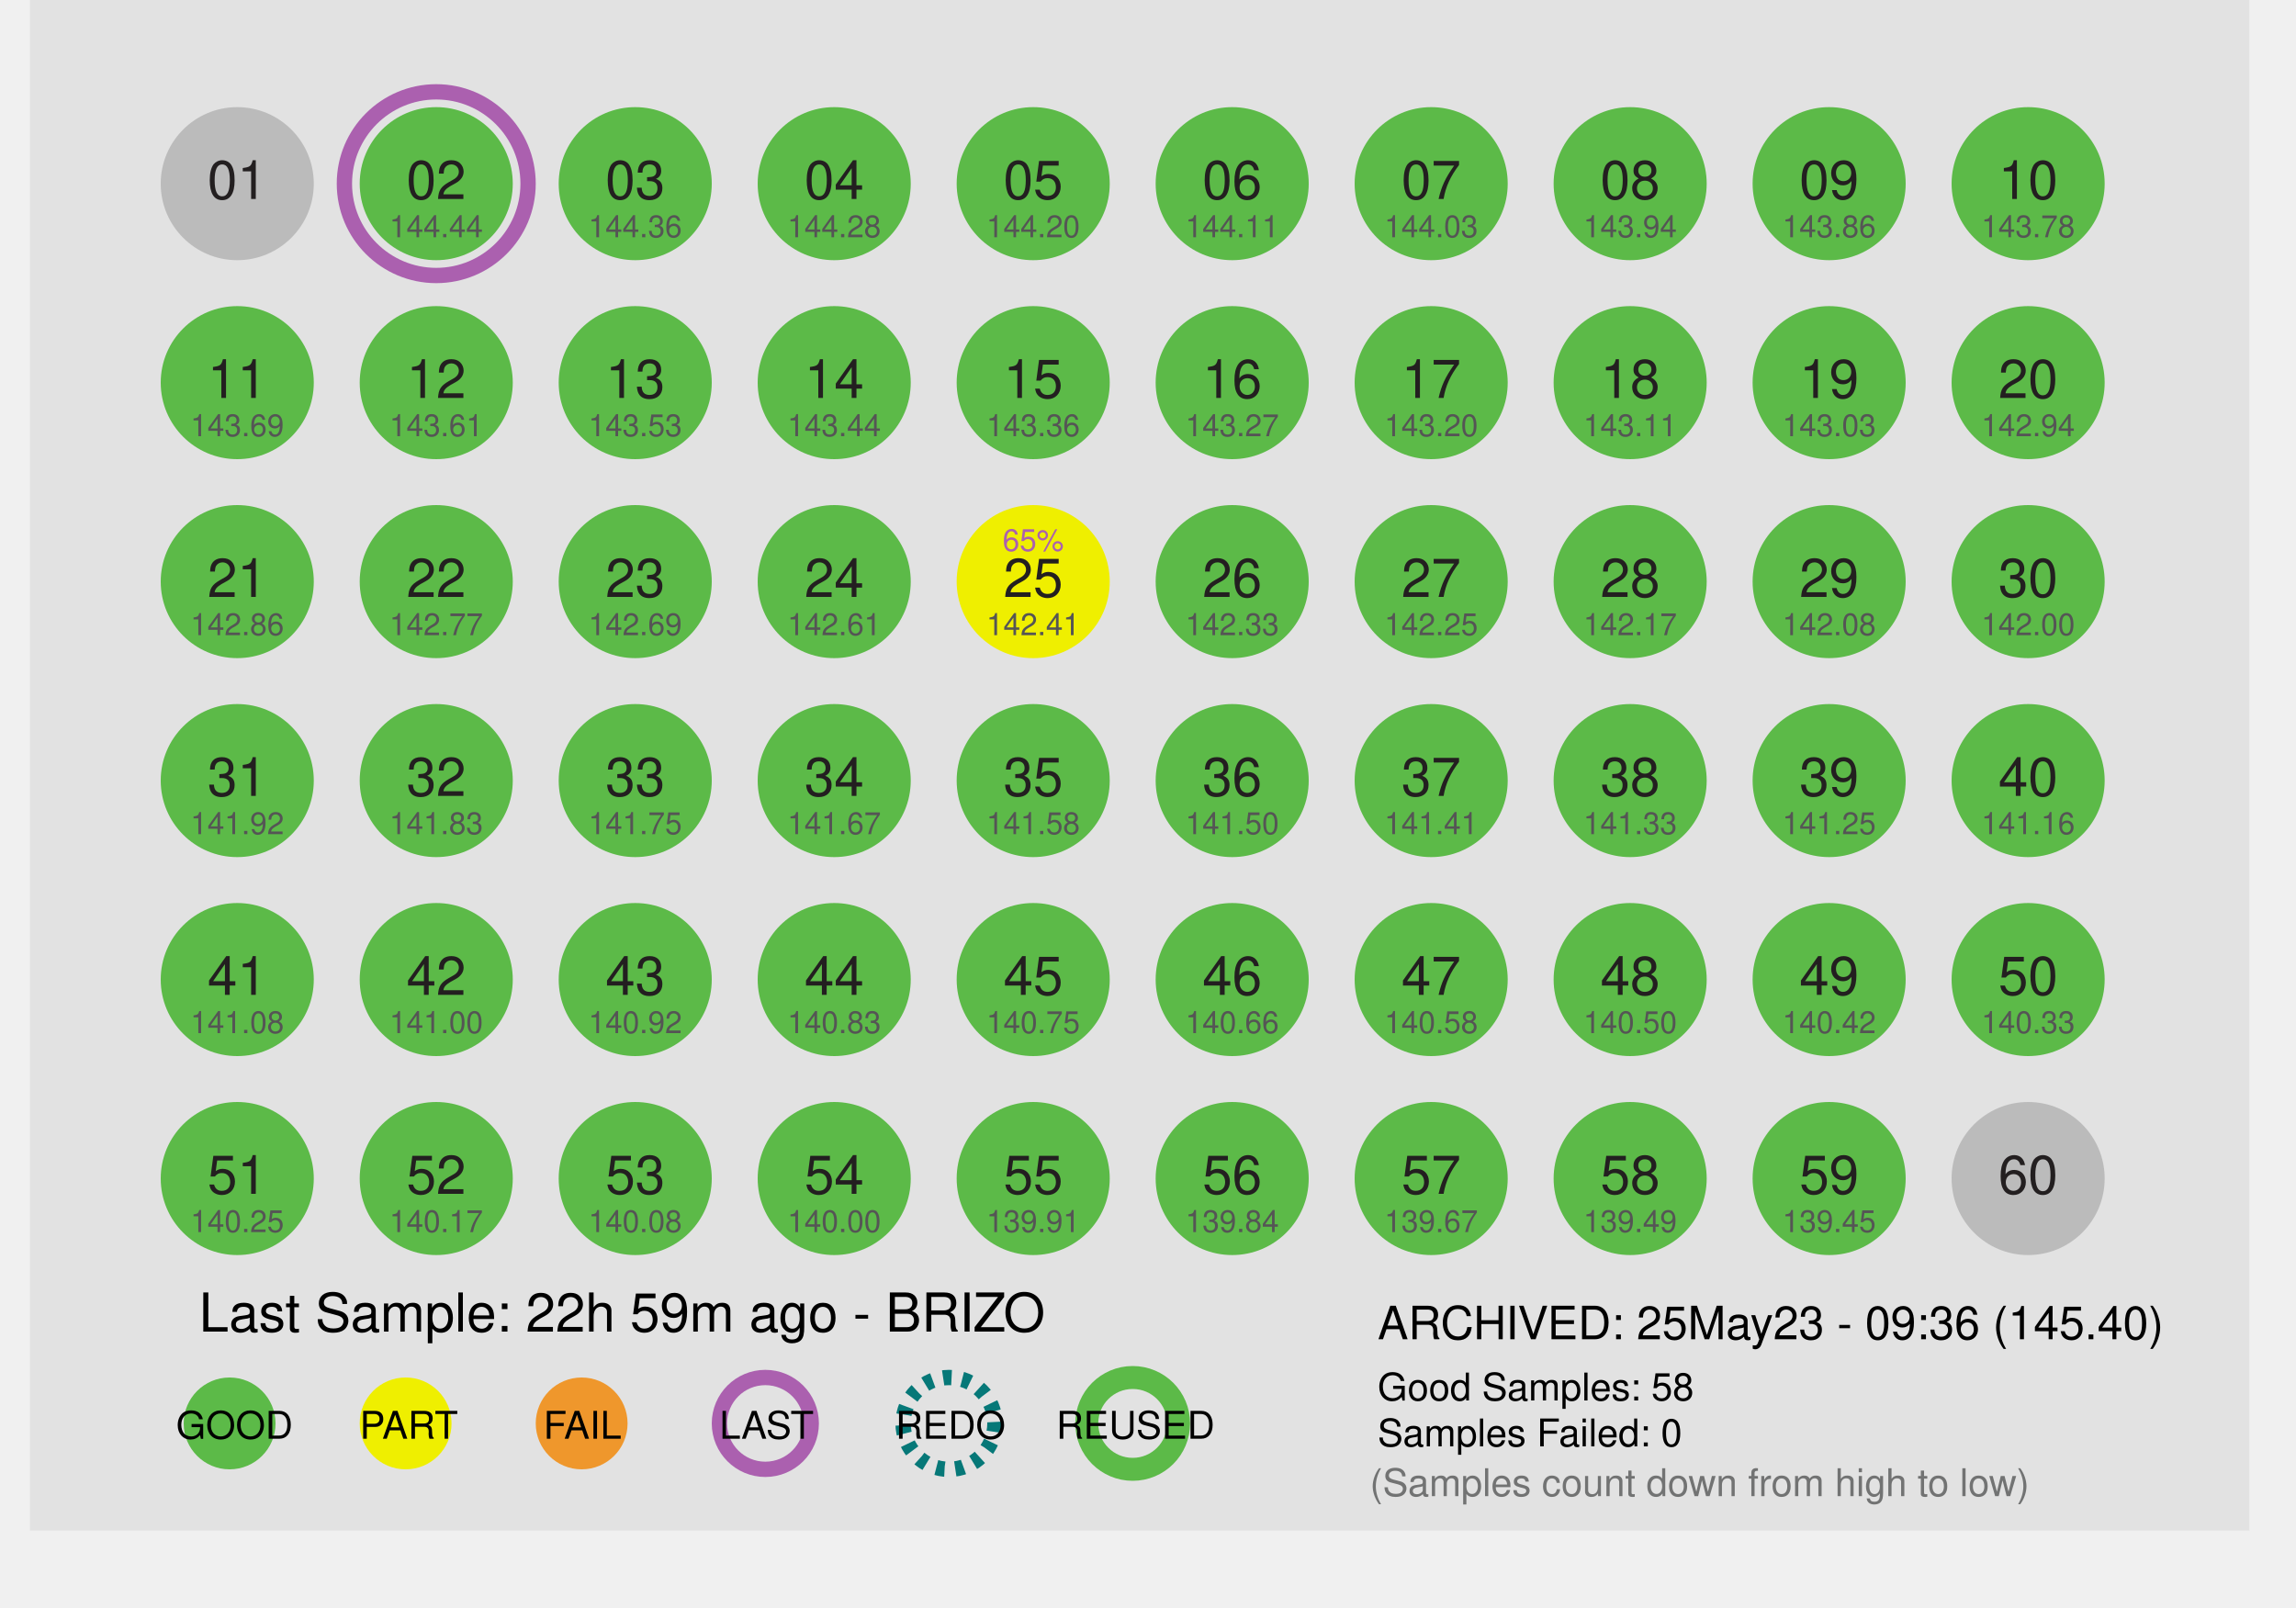
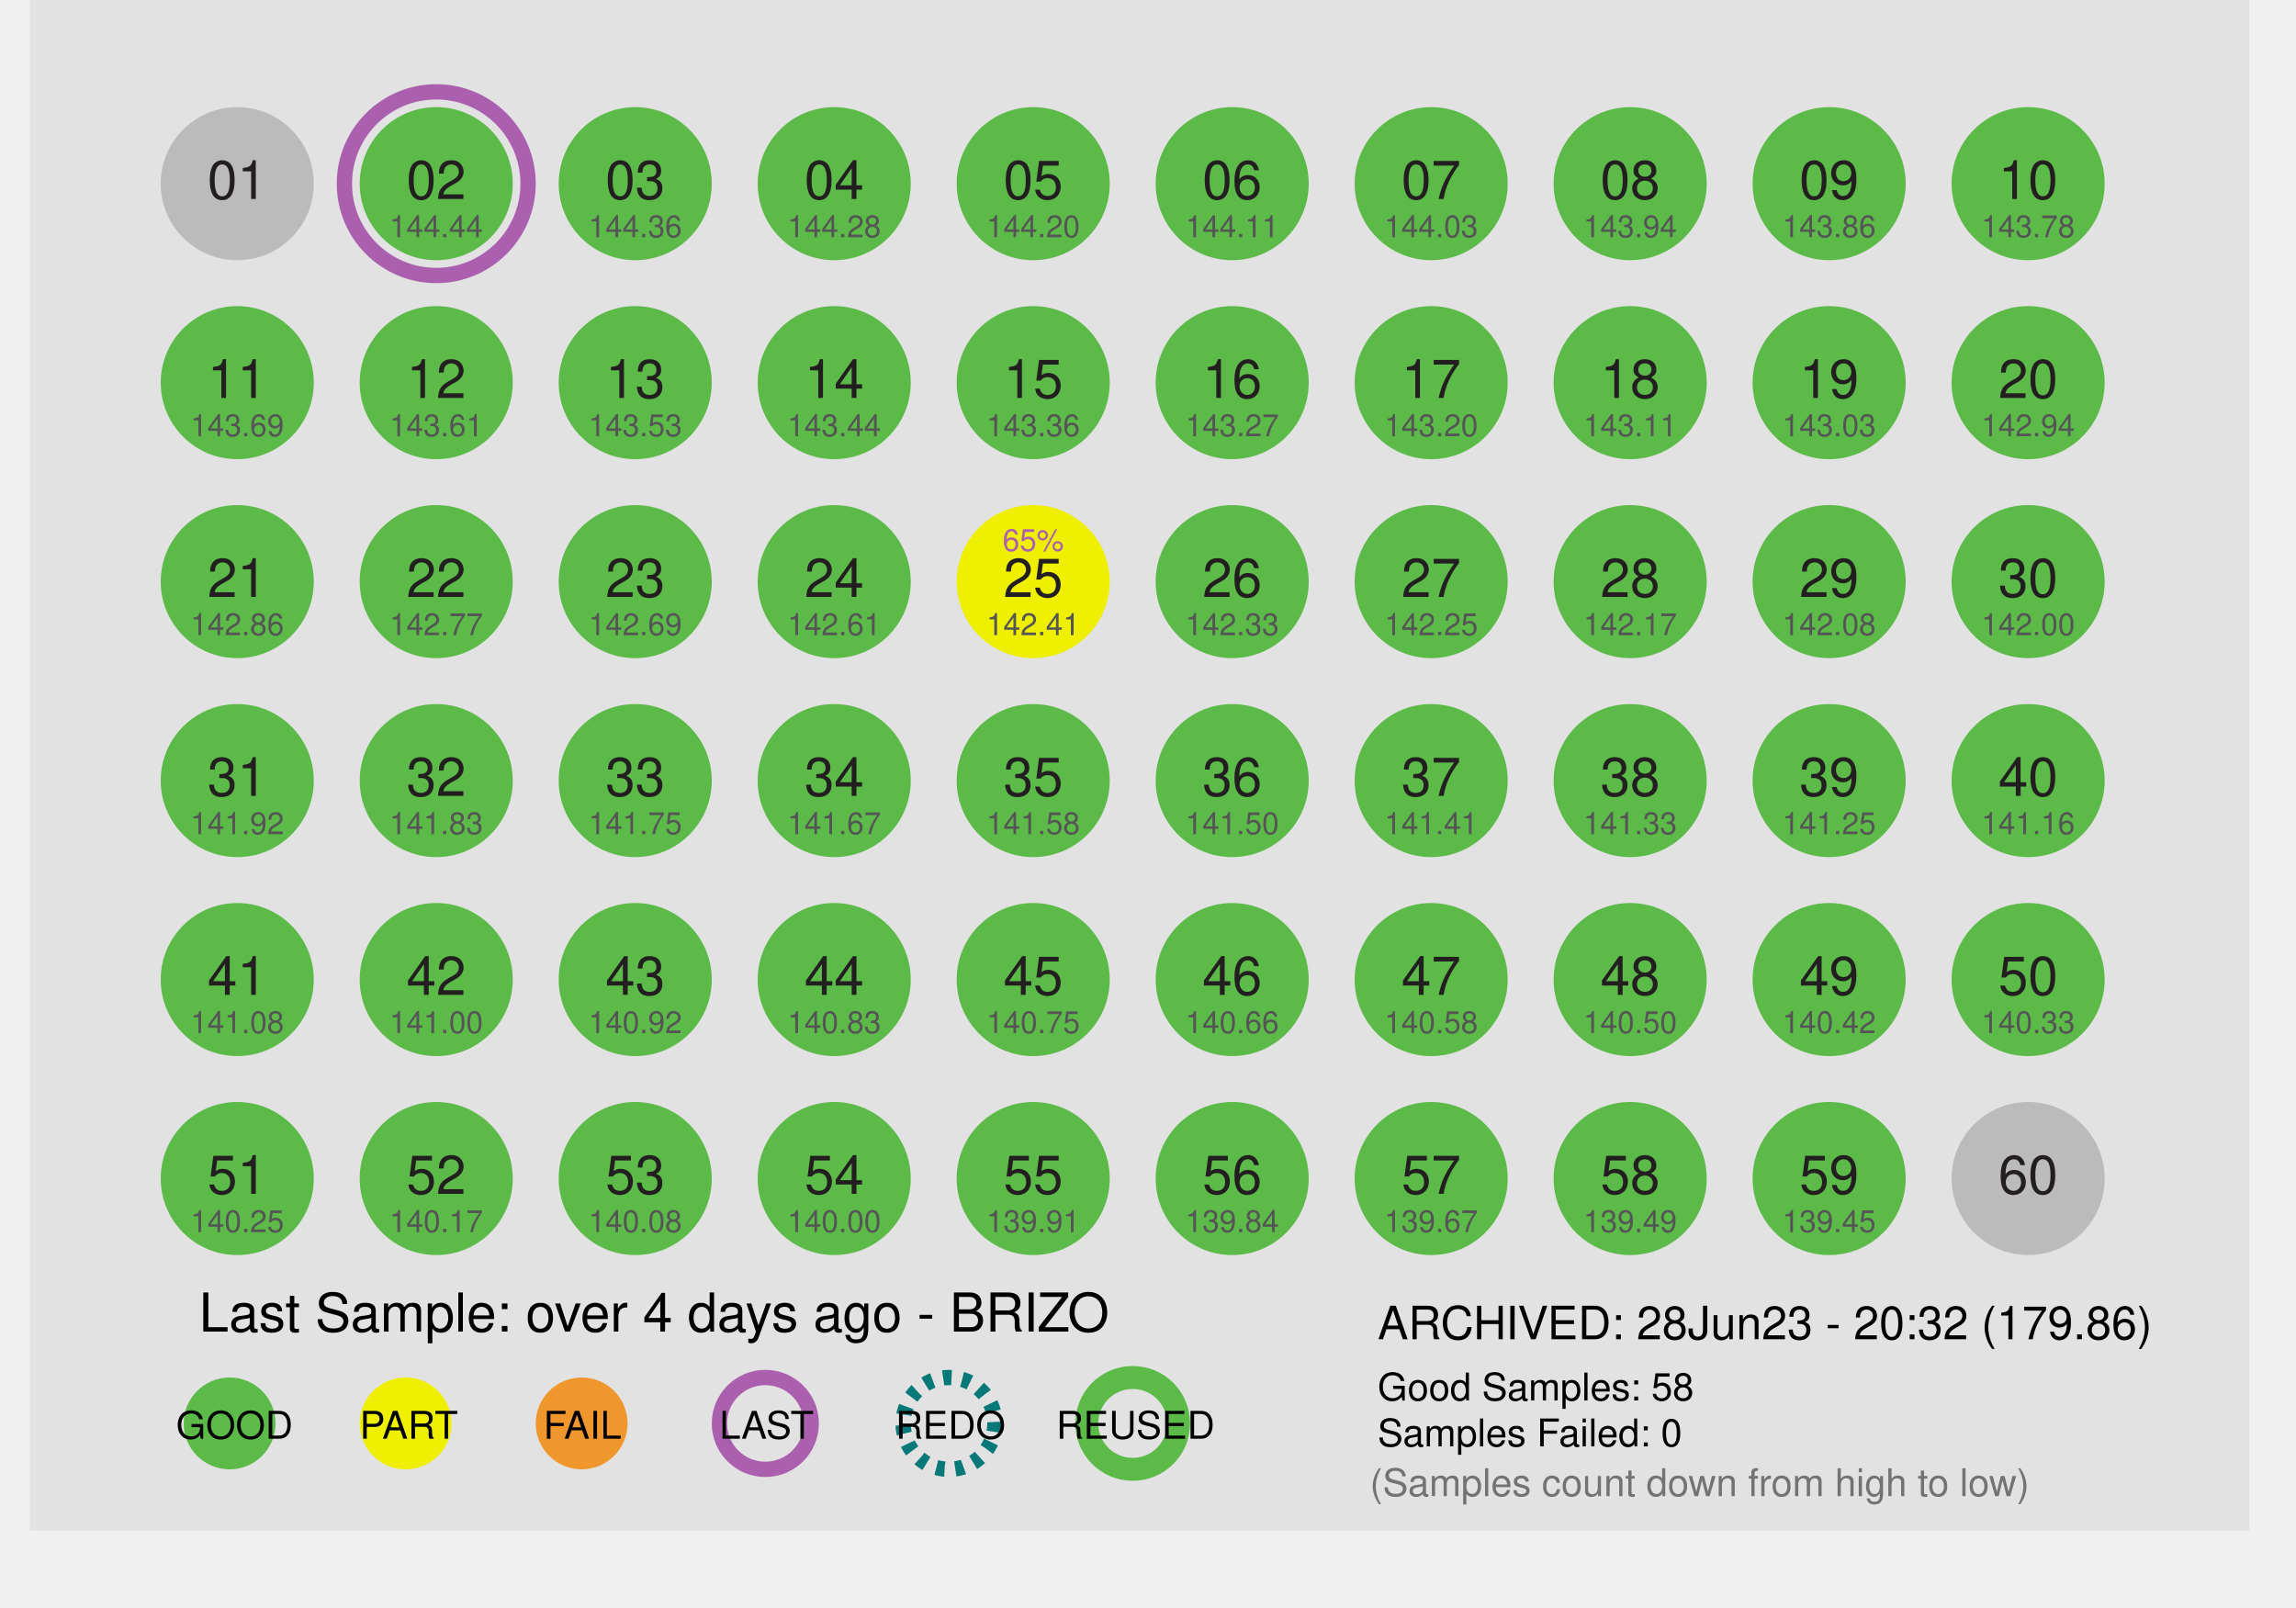
<svg xmlns="http://www.w3.org/2000/svg" id="Layer_1" data-name="Layer 1" x="0px" y="0px" viewBox="0 0 300 210" xml:space="preserve">
  <defs>
    <style>
 .st1 { fill: #dcddde; }
 .st2, .st3 { fill: #fff; }
 .st2 { stroke: #9b509f; }
 .st10, .st2, .st3 { stroke-miterlimit: 10; }
 .st10, .st2 { stroke-width: 2px; }
 .st3 { stroke: #231f20; }
 .st4 { fill: #ef972c; }
 .st5 { fill: #727373; }
 .st6 { fill: #5cba48; }
 .st7, .st8, .st9 { font-size: 7px; }
 .st7, .st8 { fill: #231f20; }
 .te5, .st7, .st9 { font-family: Helvetica; }
 .st8 { font-family: Helvetica-Bold, Helvetica; font-weight: 700; }
 .st9 { fill: #919396; }
 .st10 { fill: none; stroke: #fff; }

 .fill_gray { fill: #bbbbbb; }
 .fill_white { fill: #fff; }
 .stroke_purple { stroke: #ab60af; fill:none; stroke-width: 2px; }
 .stroke_black  { stroke: #000; fill:none; stroke-width: 2px; }
 .stroke_blue  { stroke: #067878; fill:none; stroke-width: 2px; stroke-dasharray:1.1 1.4;}
 .stroke_green  { stroke: #5cba48; fill:none; stroke-width: 3px;}
 .stroke_dash  { stroke-dasharray:1.1 1.4;}
 .stroke_2px { stroke-width: 2px; }
 .stroke_white { fill: none; stroke: #fff; }
 .stroke_none {stroke: none; fill:none};
 .stroke_darkGray { stroke: #231f20; fill: none; stroke-width: 2px;}
 .fill_orange { fill: #ef972c; }
 .fill_yellow { fill: #efef00; }
 .fill_lightgray { fill: #e2e2e2; }
 .thick_orange     { stroke-width:4px; fill:none; stroke: #ef972c; }
 .thick_yellow     { stroke-width:4px; fill:none; stroke: #f7ca0b; }
 .thick_gray       { stroke-width:4px; fill:none; stroke: #bbbbbb; }
 .thick_green      { stroke-width:4px; fill:none; stroke: #5cba48; }
 .fill_green { fill: #5cba48; }
 .font_size4 { font-size: 4px; }
 .font_size5 { font-size: 5px; }
 .font_size6 { font-size: 6px; }
 .font_size7 { font-size: 7px; }
 .font_size9 { font-size: 9px; }
 .fill_red {fill: #e24466; }
 .fill_purple {fill:#ab60af;}
 .fill_darkgray { fill: #555555; }
 .font_helv { font-family: Helvetica; }
 .font_helvBold { font-family: Helvetica-Bold, Helvetica; font-weight: 700; }
 .fill_lightergray { fill: #919396; }
    </style>
  </defs>
  <rect class="fill_lightgray" x="3.91" width="290" height="200" />
  <circle desc="c_big_01" class="stroke_none" cx="31" cy="24" r="12" />
  <circle desc="c_big_02" class="stroke_purple" cx="57" cy="24" r="12" />
  <circle desc="c_big_03" class="stroke_none" cx="83" cy="24" r="12" />
  <circle desc="c_big_04" class="stroke_none" cx="109" cy="24" r="12" />
  <circle desc="c_big_05" class="stroke_none" cx="135" cy="24" r="12" />
  <circle desc="c_big_06" class="stroke_none" cx="161" cy="24" r="12" />
  <circle desc="c_big_07" class="stroke_none" cx="187" cy="24" r="12" />
  <circle desc="c_big_08" class="stroke_none" cx="213" cy="24" r="12" />
  <circle desc="c_big_09" class="stroke_none" cx="239" cy="24" r="12" />
  <circle desc="c_big_10" class="stroke_none" cx="265" cy="24" r="12" />
  <circle desc="c_big_11" class="stroke_none" cx="31" cy="50" r="12" />
  <circle desc="c_big_12" class="stroke_none" cx="57" cy="50" r="12" />
  <circle desc="c_big_13" class="stroke_none" cx="83" cy="50" r="12" />
  <circle desc="c_big_14" class="stroke_none" cx="109" cy="50" r="12" />
  <circle desc="c_big_15" class="stroke_none" cx="135" cy="50" r="12" />
  <circle desc="c_big_16" class="stroke_none" cx="161" cy="50" r="12" />
  <circle desc="c_big_17" class="stroke_none" cx="187" cy="50" r="12" />
  <circle desc="c_big_18" class="stroke_none" cx="213" cy="50" r="12" />
  <circle desc="c_big_19" class="stroke_none" cx="239" cy="50" r="12" />
  <circle desc="c_big_20" class="stroke_none" cx="265" cy="50" r="12" />
  <circle desc="c_big_21" class="stroke_none" cx="31" cy="76" r="12" />
  <circle desc="c_big_22" class="stroke_none" cx="57" cy="76" r="12" />
  <circle desc="c_big_23" class="stroke_none" cx="83" cy="76" r="12" />
  <circle desc="c_big_24" class="stroke_none" cx="109" cy="76" r="12" />
  <circle desc="c_big_25" class="stroke_none" cx="135" cy="76" r="12" />
  <circle desc="c_big_26" class="stroke_none" cx="161" cy="76" r="12" />
  <circle desc="c_big_27" class="stroke_none" cx="187" cy="76" r="12" />
  <circle desc="c_big_28" class="stroke_none" cx="213" cy="76" r="12" />
  <circle desc="c_big_29" class="stroke_none" cx="239" cy="76" r="12" />
  <circle desc="c_big_30" class="stroke_none" cx="265" cy="76" r="12" />
  <circle desc="c_big_31" class="stroke_none" cx="31" cy="102" r="12" />
  <circle desc="c_big_32" class="stroke_none" cx="57" cy="102" r="12" />
  <circle desc="c_big_33" class="stroke_none" cx="83" cy="102" r="12" />
  <circle desc="c_big_34" class="stroke_none" cx="109" cy="102" r="12" />
  <circle desc="c_big_35" class="stroke_none" cx="135" cy="102" r="12" />
  <circle desc="c_big_36" class="stroke_none" cx="161" cy="102" r="12" />
  <circle desc="c_big_37" class="stroke_none" cx="187" cy="102" r="12" />
  <circle desc="c_big_38" class="stroke_none" cx="213" cy="102" r="12" />
  <circle desc="c_big_39" class="stroke_none" cx="239" cy="102" r="12" />
  <circle desc="c_big_40" class="stroke_none" cx="265" cy="102" r="12" />
  <circle desc="c_big_41" class="stroke_none" cx="31" cy="128" r="12" />
  <circle desc="c_big_42" class="stroke_none" cx="57" cy="128" r="12" />
  <circle desc="c_big_43" class="stroke_none" cx="83" cy="128" r="12" />
  <circle desc="c_big_44" class="stroke_none" cx="109" cy="128" r="12" />
  <circle desc="c_big_45" class="stroke_none" cx="135" cy="128" r="12" />
  <circle desc="c_big_46" class="stroke_none" cx="161" cy="128" r="12" />
  <circle desc="c_big_47" class="stroke_none" cx="187" cy="128" r="12" />
  <circle desc="c_big_48" class="stroke_none" cx="213" cy="128" r="12" />
  <circle desc="c_big_49" class="stroke_none" cx="239" cy="128" r="12" />
  <circle desc="c_big_50" class="stroke_none" cx="265" cy="128" r="12" />
  <circle desc="c_big_51" class="stroke_none" cx="31" cy="154" r="12" />
  <circle desc="c_big_52" class="stroke_none" cx="57" cy="154" r="12" />
  <circle desc="c_big_53" class="stroke_none" cx="83" cy="154" r="12" />
  <circle desc="c_big_54" class="stroke_none" cx="109" cy="154" r="12" />
  <circle desc="c_big_55" class="stroke_none" cx="135" cy="154" r="12" />
  <circle desc="c_big_56" class="stroke_none" cx="161" cy="154" r="12" />
  <circle desc="c_big_57" class="stroke_none" cx="187" cy="154" r="12" />
  <circle desc="c_big_58" class="stroke_none" cx="213" cy="154" r="12" />
  <circle desc="c_big_59" class="stroke_none" cx="239" cy="154" r="12" />
  <circle desc="c_big_60" class="stroke_none" cx="265" cy="154" r="12" />
  <circle desc="c_small_01" class="fill_gray" cx="31" cy="24" r="10" />
  <circle desc="c_small_02" class="fill_green" cx="57" cy="24" r="10" />
  <circle desc="c_small_03" class="fill_green" cx="83" cy="24" r="10" />
  <circle desc="c_small_04" class="fill_green" cx="109" cy="24" r="10" />
  <circle desc="c_small_05" class="fill_green" cx="135" cy="24" r="10" />
  <circle desc="c_small_06" class="fill_green" cx="161" cy="24" r="10" />
  <circle desc="c_small_07" class="fill_green" cx="187" cy="24" r="10" />
  <circle desc="c_small_08" class="fill_green" cx="213" cy="24" r="10" />
  <circle desc="c_small_09" class="fill_green" cx="239" cy="24" r="10" />
  <circle desc="c_small_10" class="fill_green" cx="265" cy="24" r="10" />
  <circle desc="c_small_11" class="fill_green" cx="31" cy="50" r="10" />
  <circle desc="c_small_12" class="fill_green" cx="57" cy="50" r="10" />
  <circle desc="c_small_13" class="fill_green" cx="83" cy="50" r="10" />
  <circle desc="c_small_14" class="fill_green" cx="109" cy="50" r="10" />
  <circle desc="c_small_15" class="fill_green" cx="135" cy="50" r="10" />
  <circle desc="c_small_16" class="fill_green" cx="161" cy="50" r="10" />
  <circle desc="c_small_17" class="fill_green" cx="187" cy="50" r="10" />
  <circle desc="c_small_18" class="fill_green" cx="213" cy="50" r="10" />
  <circle desc="c_small_19" class="fill_green" cx="239" cy="50" r="10" />
  <circle desc="c_small_20" class="fill_green" cx="265" cy="50" r="10" />
  <circle desc="c_small_21" class="fill_green" cx="31" cy="76" r="10" />
  <circle desc="c_small_22" class="fill_green" cx="57" cy="76" r="10" />
  <circle desc="c_small_23" class="fill_green" cx="83" cy="76" r="10" />
  <circle desc="c_small_24" class="fill_green" cx="109" cy="76" r="10" />
  <circle desc="c_small_25" class="fill_yellow" cx="135" cy="76" r="10" />
  <circle desc="c_small_26" class="fill_green" cx="161" cy="76" r="10" />
  <circle desc="c_small_27" class="fill_green" cx="187" cy="76" r="10" />
  <circle desc="c_small_28" class="fill_green" cx="213" cy="76" r="10" />
  <circle desc="c_small_29" class="fill_green" cx="239" cy="76" r="10" />
  <circle desc="c_small_30" class="fill_green" cx="265" cy="76" r="10" />
  <circle desc="c_small_31" class="fill_green" cx="31" cy="102" r="10" />
  <circle desc="c_small_32" class="fill_green" cx="57" cy="102" r="10" />
  <circle desc="c_small_33" class="fill_green" cx="83" cy="102" r="10" />
  <circle desc="c_small_34" class="fill_green" cx="109" cy="102" r="10" />
  <circle desc="c_small_35" class="fill_green" cx="135" cy="102" r="10" />
  <circle desc="c_small_36" class="fill_green" cx="161" cy="102" r="10" />
  <circle desc="c_small_37" class="fill_green" cx="187" cy="102" r="10" />
  <circle desc="c_small_38" class="fill_green" cx="213" cy="102" r="10" />
  <circle desc="c_small_39" class="fill_green" cx="239" cy="102" r="10" />
  <circle desc="c_small_40" class="fill_green" cx="265" cy="102" r="10" />
  <circle desc="c_small_41" class="fill_green" cx="31" cy="128" r="10" />
  <circle desc="c_small_42" class="fill_green" cx="57" cy="128" r="10" />
  <circle desc="c_small_43" class="fill_green" cx="83" cy="128" r="10" />
  <circle desc="c_small_44" class="fill_green" cx="109" cy="128" r="10" />
  <circle desc="c_small_45" class="fill_green" cx="135" cy="128" r="10" />
  <circle desc="c_small_46" class="fill_green" cx="161" cy="128" r="10" />
  <circle desc="c_small_47" class="fill_green" cx="187" cy="128" r="10" />
  <circle desc="c_small_48" class="fill_green" cx="213" cy="128" r="10" />
  <circle desc="c_small_49" class="fill_green" cx="239" cy="128" r="10" />
  <circle desc="c_small_50" class="fill_green" cx="265" cy="128" r="10" />
  <circle desc="c_small_51" class="fill_green" cx="31" cy="154" r="10" />
  <circle desc="c_small_52" class="fill_green" cx="57" cy="154" r="10" />
  <circle desc="c_small_53" class="fill_green" cx="83" cy="154" r="10" />
  <circle desc="c_small_54" class="fill_green" cx="109" cy="154" r="10" />
  <circle desc="c_small_55" class="fill_green" cx="135" cy="154" r="10" />
  <circle desc="c_small_56" class="fill_green" cx="161" cy="154" r="10" />
  <circle desc="c_small_57" class="fill_green" cx="187" cy="154" r="10" />
  <circle desc="c_small_58" class="fill_green" cx="213" cy="154" r="10" />
  <circle desc="c_small_59" class="fill_green" cx="239" cy="154" r="10" />
  <circle desc="c_small_60" class="fill_gray" cx="265" cy="154" r="10" />
  <text desc="t_label_01" class="st7" text-anchor="middle" transform="translate(31 26)">01</text>
  <text desc="t_label_02" class="st7" text-anchor="middle" transform="translate(57 26)">02</text>
  <text desc="t_label_03" class="st7" text-anchor="middle" transform="translate(83 26)">03</text>
  <text desc="t_label_04" class="st7" text-anchor="middle" transform="translate(109 26)">04</text>
  <text desc="t_label_05" class="st7" text-anchor="middle" transform="translate(135 26)">05</text>
  <text desc="t_label_06" class="st7" text-anchor="middle" transform="translate(161 26)">06</text>
  <text desc="t_label_07" class="st7" text-anchor="middle" transform="translate(187 26)">07</text>
  <text desc="t_label_08" class="st7" text-anchor="middle" transform="translate(213 26)">08</text>
  <text desc="t_label_09" class="st7" text-anchor="middle" transform="translate(239 26)">09</text>
  <text desc="t_label_10" class="st7" text-anchor="middle" transform="translate(265 26)">10</text>
  <text desc="t_label_11" class="st7" text-anchor="middle" transform="translate(31 52)">11</text>
  <text desc="t_label_12" class="st7" text-anchor="middle" transform="translate(57 52)">12</text>
  <text desc="t_label_13" class="st7" text-anchor="middle" transform="translate(83 52)">13</text>
  <text desc="t_label_14" class="st7" text-anchor="middle" transform="translate(109 52)">14</text>
  <text desc="t_label_15" class="st7" text-anchor="middle" transform="translate(135 52)">15</text>
  <text desc="t_label_16" class="st7" text-anchor="middle" transform="translate(161 52)">16</text>
  <text desc="t_label_17" class="st7" text-anchor="middle" transform="translate(187 52)">17</text>
  <text desc="t_label_18" class="st7" text-anchor="middle" transform="translate(213 52)">18</text>
  <text desc="t_label_19" class="st7" text-anchor="middle" transform="translate(239 52)">19</text>
  <text desc="t_label_20" class="st7" text-anchor="middle" transform="translate(265 52)">20</text>
  <text desc="t_label_21" class="st7" text-anchor="middle" transform="translate(31 78)">21</text>
  <text desc="t_label_22" class="st7" text-anchor="middle" transform="translate(57 78)">22</text>
  <text desc="t_label_23" class="st7" text-anchor="middle" transform="translate(83 78)">23</text>
  <text desc="t_label_24" class="st7" text-anchor="middle" transform="translate(109 78)">24</text>
  <text desc="t_label_25" class="st7" text-anchor="middle" transform="translate(135 78)">25</text>
  <text desc="t_label_26" class="st7" text-anchor="middle" transform="translate(161 78)">26</text>
  <text desc="t_label_27" class="st7" text-anchor="middle" transform="translate(187 78)">27</text>
  <text desc="t_label_28" class="st7" text-anchor="middle" transform="translate(213 78)">28</text>
  <text desc="t_label_29" class="st7" text-anchor="middle" transform="translate(239 78)">29</text>
  <text desc="t_label_30" class="st7" text-anchor="middle" transform="translate(265 78)">30</text>
  <text desc="t_label_31" class="st7" text-anchor="middle" transform="translate(31 104)">31</text>
  <text desc="t_label_32" class="st7" text-anchor="middle" transform="translate(57 104)">32</text>
  <text desc="t_label_33" class="st7" text-anchor="middle" transform="translate(83 104)">33</text>
  <text desc="t_label_34" class="st7" text-anchor="middle" transform="translate(109 104)">34</text>
  <text desc="t_label_35" class="st7" text-anchor="middle" transform="translate(135 104)">35</text>
  <text desc="t_label_36" class="st7" text-anchor="middle" transform="translate(161 104)">36</text>
  <text desc="t_label_37" class="st7" text-anchor="middle" transform="translate(187 104)">37</text>
  <text desc="t_label_38" class="st7" text-anchor="middle" transform="translate(213 104)">38</text>
  <text desc="t_label_39" class="st7" text-anchor="middle" transform="translate(239 104)">39</text>
  <text desc="t_label_40" class="st7" text-anchor="middle" transform="translate(265 104)">40</text>
  <text desc="t_label_41" class="st7" text-anchor="middle" transform="translate(31 130)">41</text>
  <text desc="t_label_42" class="st7" text-anchor="middle" transform="translate(57 130)">42</text>
  <text desc="t_label_43" class="st7" text-anchor="middle" transform="translate(83 130)">43</text>
  <text desc="t_label_44" class="st7" text-anchor="middle" transform="translate(109 130)">44</text>
  <text desc="t_label_45" class="st7" text-anchor="middle" transform="translate(135 130)">45</text>
  <text desc="t_label_46" class="st7" text-anchor="middle" transform="translate(161 130)">46</text>
  <text desc="t_label_47" class="st7" text-anchor="middle" transform="translate(187 130)">47</text>
  <text desc="t_label_48" class="st7" text-anchor="middle" transform="translate(213 130)">48</text>
  <text desc="t_label_49" class="st7" text-anchor="middle" transform="translate(239 130)">49</text>
  <text desc="t_label_50" class="st7" text-anchor="middle" transform="translate(265 130)">50</text>
  <text desc="t_label_51" class="st7" text-anchor="middle" transform="translate(31 156)">51</text>
  <text desc="t_label_52" class="st7" text-anchor="middle" transform="translate(57 156)">52</text>
  <text desc="t_label_53" class="st7" text-anchor="middle" transform="translate(83 156)">53</text>
  <text desc="t_label_54" class="st7" text-anchor="middle" transform="translate(109 156)">54</text>
  <text desc="t_label_55" class="st7" text-anchor="middle" transform="translate(135 156)">55</text>
  <text desc="t_label_56" class="st7" text-anchor="middle" transform="translate(161 156)">56</text>
  <text desc="t_label_57" class="st7" text-anchor="middle" transform="translate(187 156)">57</text>
  <text desc="t_label_58" class="st7" text-anchor="middle" transform="translate(213 156)">58</text>
  <text desc="t_label_59" class="st7" text-anchor="middle" transform="translate(239 156)">59</text>
  <text desc="t_label_60" class="st7" text-anchor="middle" transform="translate(265 156)">60</text>
  <text desc="pct_label_01" text-anchor="middle" class="te5 font_size4 fill_purple" transform="translate(31 20)" />
  <text desc="pct_label_02" text-anchor="middle" class="te5 font_size4 fill_purple" transform="translate(57 20)" />
  <text desc="pct_label_03" text-anchor="middle" class="te5 font_size4 fill_purple" transform="translate(83 20)" />
  <text desc="pct_label_04" text-anchor="middle" class="te5 font_size4 fill_purple" transform="translate(109 20)" />
  <text desc="pct_label_05" text-anchor="middle" class="te5 font_size4 fill_purple" transform="translate(135 20)" />
  <text desc="pct_label_06" text-anchor="middle" class="te5 font_size4 fill_purple" transform="translate(161 20)" />
  <text desc="pct_label_07" text-anchor="middle" class="te5 font_size4 fill_purple" transform="translate(187 20)" />
  <text desc="pct_label_08" text-anchor="middle" class="te5 font_size4 fill_purple" transform="translate(213 20)" />
  <text desc="pct_label_09" text-anchor="middle" class="te5 font_size4 fill_purple" transform="translate(239 20)" />
  <text desc="pct_label_10" text-anchor="middle" class="te5 font_size4 fill_purple" transform="translate(265 20)" />
  <text desc="pct_label_11" text-anchor="middle" class="te5 font_size4 fill_purple" transform="translate(31 46)" />
  <text desc="pct_label_12" text-anchor="middle" class="te5 font_size4 fill_purple" transform="translate(57 46)" />
  <text desc="pct_label_13" text-anchor="middle" class="te5 font_size4 fill_purple" transform="translate(83 46)" />
  <text desc="pct_label_14" text-anchor="middle" class="te5 font_size4 fill_purple" transform="translate(109 46)" />
  <text desc="pct_label_15" text-anchor="middle" class="te5 font_size4 fill_purple" transform="translate(135 46)" />
  <text desc="pct_label_16" text-anchor="middle" class="te5 font_size4 fill_purple" transform="translate(161 46)" />
  <text desc="pct_label_17" text-anchor="middle" class="te5 font_size4 fill_purple" transform="translate(187 46)" />
  <text desc="pct_label_18" text-anchor="middle" class="te5 font_size4 fill_purple" transform="translate(213 46)" />
  <text desc="pct_label_19" text-anchor="middle" class="te5 font_size4 fill_purple" transform="translate(239 46)" />
  <text desc="pct_label_20" text-anchor="middle" class="te5 font_size4 fill_purple" transform="translate(265 46)" />
  <text desc="pct_label_21" text-anchor="middle" class="te5 font_size4 fill_purple" transform="translate(31 72)" />
  <text desc="pct_label_22" text-anchor="middle" class="te5 font_size4 fill_purple" transform="translate(57 72)" />
  <text desc="pct_label_23" text-anchor="middle" class="te5 font_size4 fill_purple" transform="translate(83 72)" />
  <text desc="pct_label_24" text-anchor="middle" class="te5 font_size4 fill_purple" transform="translate(109 72)" />
  <text desc="pct_label_25" text-anchor="middle" class="te5 font_size4 fill_purple" transform="translate(135 72)">65%</text>
  <text desc="pct_label_26" text-anchor="middle" class="te5 font_size4 fill_purple" transform="translate(161 72)" />
  <text desc="pct_label_27" text-anchor="middle" class="te5 font_size4 fill_purple" transform="translate(187 72)" />
  <text desc="pct_label_28" text-anchor="middle" class="te5 font_size4 fill_purple" transform="translate(213 72)" />
  <text desc="pct_label_29" text-anchor="middle" class="te5 font_size4 fill_purple" transform="translate(239 72)" />
  <text desc="pct_label_30" text-anchor="middle" class="te5 font_size4 fill_purple" transform="translate(265 72)" />
  <text desc="pct_label_31" text-anchor="middle" class="te5 font_size4 fill_purple" transform="translate(31 98)" />
  <text desc="pct_label_32" text-anchor="middle" class="te5 font_size4 fill_purple" transform="translate(57 98)" />
  <text desc="pct_label_33" text-anchor="middle" class="te5 font_size4 fill_purple" transform="translate(83 98)" />
  <text desc="pct_label_34" text-anchor="middle" class="te5 font_size4 fill_purple" transform="translate(109 98)" />
  <text desc="pct_label_35" text-anchor="middle" class="te5 font_size4 fill_purple" transform="translate(135 98)" />
  <text desc="pct_label_36" text-anchor="middle" class="te5 font_size4 fill_purple" transform="translate(161 98)" />
  <text desc="pct_label_37" text-anchor="middle" class="te5 font_size4 fill_purple" transform="translate(187 98)" />
  <text desc="pct_label_38" text-anchor="middle" class="te5 font_size4 fill_purple" transform="translate(213 98)" />
  <text desc="pct_label_39" text-anchor="middle" class="te5 font_size4 fill_purple" transform="translate(239 98)" />
  <text desc="pct_label_40" text-anchor="middle" class="te5 font_size4 fill_purple" transform="translate(265 98)" />
  <text desc="pct_label_41" text-anchor="middle" class="te5 font_size4 fill_purple" transform="translate(31 124)" />
  <text desc="pct_label_42" text-anchor="middle" class="te5 font_size4 fill_purple" transform="translate(57 124)" />
  <text desc="pct_label_43" text-anchor="middle" class="te5 font_size4 fill_purple" transform="translate(83 124)" />
  <text desc="pct_label_44" text-anchor="middle" class="te5 font_size4 fill_purple" transform="translate(109 124)" />
  <text desc="pct_label_45" text-anchor="middle" class="te5 font_size4 fill_purple" transform="translate(135 124)" />
  <text desc="pct_label_46" text-anchor="middle" class="te5 font_size4 fill_purple" transform="translate(161 124)" />
  <text desc="pct_label_47" text-anchor="middle" class="te5 font_size4 fill_purple" transform="translate(187 124)" />
  <text desc="pct_label_48" text-anchor="middle" class="te5 font_size4 fill_purple" transform="translate(213 124)" />
  <text desc="pct_label_49" text-anchor="middle" class="te5 font_size4 fill_purple" transform="translate(239 124)" />
  <text desc="pct_label_50" text-anchor="middle" class="te5 font_size4 fill_purple" transform="translate(265 124)" />
  <text desc="pct_label_51" text-anchor="middle" class="te5 font_size4 fill_purple" transform="translate(31 150)" />
  <text desc="pct_label_52" text-anchor="middle" class="te5 font_size4 fill_purple" transform="translate(57 150)" />
  <text desc="pct_label_53" text-anchor="middle" class="te5 font_size4 fill_purple" transform="translate(83 150)" />
  <text desc="pct_label_54" text-anchor="middle" class="te5 font_size4 fill_purple" transform="translate(109 150)" />
  <text desc="pct_label_55" text-anchor="middle" class="te5 font_size4 fill_purple" transform="translate(135 150)" />
  <text desc="pct_label_56" text-anchor="middle" class="te5 font_size4 fill_purple" transform="translate(161 150)" />
  <text desc="pct_label_57" text-anchor="middle" class="te5 font_size4 fill_purple" transform="translate(187 150)" />
  <text desc="pct_label_58" text-anchor="middle" class="te5 font_size4 fill_purple" transform="translate(213 150)" />
  <text desc="pct_label_59" text-anchor="middle" class="te5 font_size4 fill_purple" transform="translate(239 150)" />
  <text desc="pct_label_60" text-anchor="middle" class="te5 font_size4 fill_purple" transform="translate(265 150)" />
  <text desc="time_label_01" text-anchor="middle" class="te5 font_size4 fill_darkgray" transform="translate(31 31)" />
  <text desc="time_label_02" text-anchor="middle" class="te5 font_size4 fill_darkgray" transform="translate(57 31)">144.44</text>
  <text desc="time_label_03" text-anchor="middle" class="te5 font_size4 fill_darkgray" transform="translate(83 31)">144.36</text>
  <text desc="time_label_04" text-anchor="middle" class="te5 font_size4 fill_darkgray" transform="translate(109 31)">144.28</text>
  <text desc="time_label_05" text-anchor="middle" class="te5 font_size4 fill_darkgray" transform="translate(135 31)">144.20</text>
  <text desc="time_label_06" text-anchor="middle" class="te5 font_size4 fill_darkgray" transform="translate(161 31)">144.11</text>
  <text desc="time_label_07" text-anchor="middle" class="te5 font_size4 fill_darkgray" transform="translate(187 31)">144.03</text>
  <text desc="time_label_08" text-anchor="middle" class="te5 font_size4 fill_darkgray" transform="translate(213 31)">143.94</text>
  <text desc="time_label_09" text-anchor="middle" class="te5 font_size4 fill_darkgray" transform="translate(239 31)">143.86</text>
  <text desc="time_label_10" text-anchor="middle" class="te5 font_size4 fill_darkgray" transform="translate(265 31)">143.78</text>
  <text desc="time_label_11" text-anchor="middle" class="te5 font_size4 fill_darkgray" transform="translate(31 57)">143.69</text>
  <text desc="time_label_12" text-anchor="middle" class="te5 font_size4 fill_darkgray" transform="translate(57 57)">143.61</text>
  <text desc="time_label_13" text-anchor="middle" class="te5 font_size4 fill_darkgray" transform="translate(83 57)">143.53</text>
  <text desc="time_label_14" text-anchor="middle" class="te5 font_size4 fill_darkgray" transform="translate(109 57)">143.44</text>
  <text desc="time_label_15" text-anchor="middle" class="te5 font_size4 fill_darkgray" transform="translate(135 57)">143.36</text>
  <text desc="time_label_16" text-anchor="middle" class="te5 font_size4 fill_darkgray" transform="translate(161 57)">143.27</text>
  <text desc="time_label_17" text-anchor="middle" class="te5 font_size4 fill_darkgray" transform="translate(187 57)">143.20</text>
  <text desc="time_label_18" text-anchor="middle" class="te5 font_size4 fill_darkgray" transform="translate(213 57)">143.11</text>
  <text desc="time_label_19" text-anchor="middle" class="te5 font_size4 fill_darkgray" transform="translate(239 57)">143.03</text>
  <text desc="time_label_20" text-anchor="middle" class="te5 font_size4 fill_darkgray" transform="translate(265 57)">142.94</text>
  <text desc="time_label_21" text-anchor="middle" class="te5 font_size4 fill_darkgray" transform="translate(31 83)">142.86</text>
  <text desc="time_label_22" text-anchor="middle" class="te5 font_size4 fill_darkgray" transform="translate(57 83)">142.77</text>
  <text desc="time_label_23" text-anchor="middle" class="te5 font_size4 fill_darkgray" transform="translate(83 83)">142.69</text>
  <text desc="time_label_24" text-anchor="middle" class="te5 font_size4 fill_darkgray" transform="translate(109 83)">142.61</text>
  <text desc="time_label_25" text-anchor="middle" class="te5 font_size4 fill_darkgray" transform="translate(135 83)">142.41</text>
  <text desc="time_label_26" text-anchor="middle" class="te5 font_size4 fill_darkgray" transform="translate(161 83)">142.33</text>
  <text desc="time_label_27" text-anchor="middle" class="te5 font_size4 fill_darkgray" transform="translate(187 83)">142.25</text>
  <text desc="time_label_28" text-anchor="middle" class="te5 font_size4 fill_darkgray" transform="translate(213 83)">142.17</text>
  <text desc="time_label_29" text-anchor="middle" class="te5 font_size4 fill_darkgray" transform="translate(239 83)">142.08</text>
  <text desc="time_label_30" text-anchor="middle" class="te5 font_size4 fill_darkgray" transform="translate(265 83)">142.00</text>
  <text desc="time_label_31" text-anchor="middle" class="te5 font_size4 fill_darkgray" transform="translate(31 109)">141.92</text>
  <text desc="time_label_32" text-anchor="middle" class="te5 font_size4 fill_darkgray" transform="translate(57 109)">141.83</text>
  <text desc="time_label_33" text-anchor="middle" class="te5 font_size4 fill_darkgray" transform="translate(83 109)">141.75</text>
  <text desc="time_label_34" text-anchor="middle" class="te5 font_size4 fill_darkgray" transform="translate(109 109)">141.67</text>
  <text desc="time_label_35" text-anchor="middle" class="te5 font_size4 fill_darkgray" transform="translate(135 109)">141.58</text>
  <text desc="time_label_36" text-anchor="middle" class="te5 font_size4 fill_darkgray" transform="translate(161 109)">141.50</text>
  <text desc="time_label_37" text-anchor="middle" class="te5 font_size4 fill_darkgray" transform="translate(187 109)">141.41</text>
  <text desc="time_label_38" text-anchor="middle" class="te5 font_size4 fill_darkgray" transform="translate(213 109)">141.33</text>
  <text desc="time_label_39" text-anchor="middle" class="te5 font_size4 fill_darkgray" transform="translate(239 109)">141.25</text>
  <text desc="time_label_40" text-anchor="middle" class="te5 font_size4 fill_darkgray" transform="translate(265 109)">141.16</text>
  <text desc="time_label_41" text-anchor="middle" class="te5 font_size4 fill_darkgray" transform="translate(31 135)">141.08</text>
  <text desc="time_label_42" text-anchor="middle" class="te5 font_size4 fill_darkgray" transform="translate(57 135)">141.00</text>
  <text desc="time_label_43" text-anchor="middle" class="te5 font_size4 fill_darkgray" transform="translate(83 135)">140.92</text>
  <text desc="time_label_44" text-anchor="middle" class="te5 font_size4 fill_darkgray" transform="translate(109 135)">140.83</text>
  <text desc="time_label_45" text-anchor="middle" class="te5 font_size4 fill_darkgray" transform="translate(135 135)">140.75</text>
  <text desc="time_label_46" text-anchor="middle" class="te5 font_size4 fill_darkgray" transform="translate(161 135)">140.66</text>
  <text desc="time_label_47" text-anchor="middle" class="te5 font_size4 fill_darkgray" transform="translate(187 135)">140.58</text>
  <text desc="time_label_48" text-anchor="middle" class="te5 font_size4 fill_darkgray" transform="translate(213 135)">140.50</text>
  <text desc="time_label_49" text-anchor="middle" class="te5 font_size4 fill_darkgray" transform="translate(239 135)">140.42</text>
  <text desc="time_label_50" text-anchor="middle" class="te5 font_size4 fill_darkgray" transform="translate(265 135)">140.33</text>
  <text desc="time_label_51" text-anchor="middle" class="te5 font_size4 fill_darkgray" transform="translate(31 161)">140.25</text>
  <text desc="time_label_52" text-anchor="middle" class="te5 font_size4 fill_darkgray" transform="translate(57 161)">140.17</text>
  <text desc="time_label_53" text-anchor="middle" class="te5 font_size4 fill_darkgray" transform="translate(83 161)">140.08</text>
  <text desc="time_label_54" text-anchor="middle" class="te5 font_size4 fill_darkgray" transform="translate(109 161)">140.00</text>
  <text desc="time_label_55" text-anchor="middle" class="te5 font_size4 fill_darkgray" transform="translate(135 161)">139.91</text>
  <text desc="time_label_56" text-anchor="middle" class="te5 font_size4 fill_darkgray" transform="translate(161 161)">139.84</text>
  <text desc="time_label_57" text-anchor="middle" class="te5 font_size4 fill_darkgray" transform="translate(187 161)">139.67</text>
  <text desc="time_label_58" text-anchor="middle" class="te5 font_size4 fill_darkgray" transform="translate(213 161)">139.49</text>
  <text desc="time_label_59" text-anchor="middle" class="te5 font_size4 fill_darkgray" transform="translate(239 161)">139.45</text>
  <text desc="time_label_60" text-anchor="middle" class="te5 font_size4 fill_darkgray" transform="translate(265 161)" />
-   <text class="font_helv font_size7" transform="translate(26 174)">Last Sample: 22h 59m ago - BRIZO</text>
-   <text class="font_helv font_size6" transform="translate(180 175)">ARCHIVED: 25May23 - 09:36 (145.40)</text>
+   <text class="font_helv font_size7" transform="translate(26 174)">Last Sample: over 4 days ago - BRIZO</text>
+   <text class="font_helv font_size6" transform="translate(180 175)">ARCHIVED: 28Jun23 - 20:32 (179.86)</text>
  <text class="te5 font_size5" transform="translate(180 183)">Good Samples: 58 </text>
  <text class="te5 font_size5" transform="translate(180 189)">Samples Failed: 0</text>
  <text class="te5 st5 font_size5" transform="translate(179 195.5)">(Samples count down from high to low)</text>
  <circle class="fill_green" cx="30" cy="186" r="6" />
  <text class="te5 font_size5" transform="translate(23.0 188)">GOOD</text>
  <circle class="fill_yellow" cx="53" cy="186" r="6" />
  <text class="te5 font_size5" transform="translate(47.0 188)">PART</text>
  <circle class="fill_orange" cx="76" cy="186" r="6" />
  <text class="te5 font_size5" transform="translate(71.0 188)">FAIL</text>
  <circle class="stroke_purple" cx="100" cy="186" r="6" />
  <text class="te5 font_size5" transform="translate(94.0 188)">LAST</text>
  <circle class="stroke_blue stroke_dash" cx="124" cy="186" r="6" />
  <text class="te5 font_size5" transform="translate(117.0 188)">REDO</text>
  <circle class="stroke_green" cx="148" cy="186" r="6" />
  <text class="te5 font_size5" transform="translate(138.0 188)">REUSED</text>
</svg>
